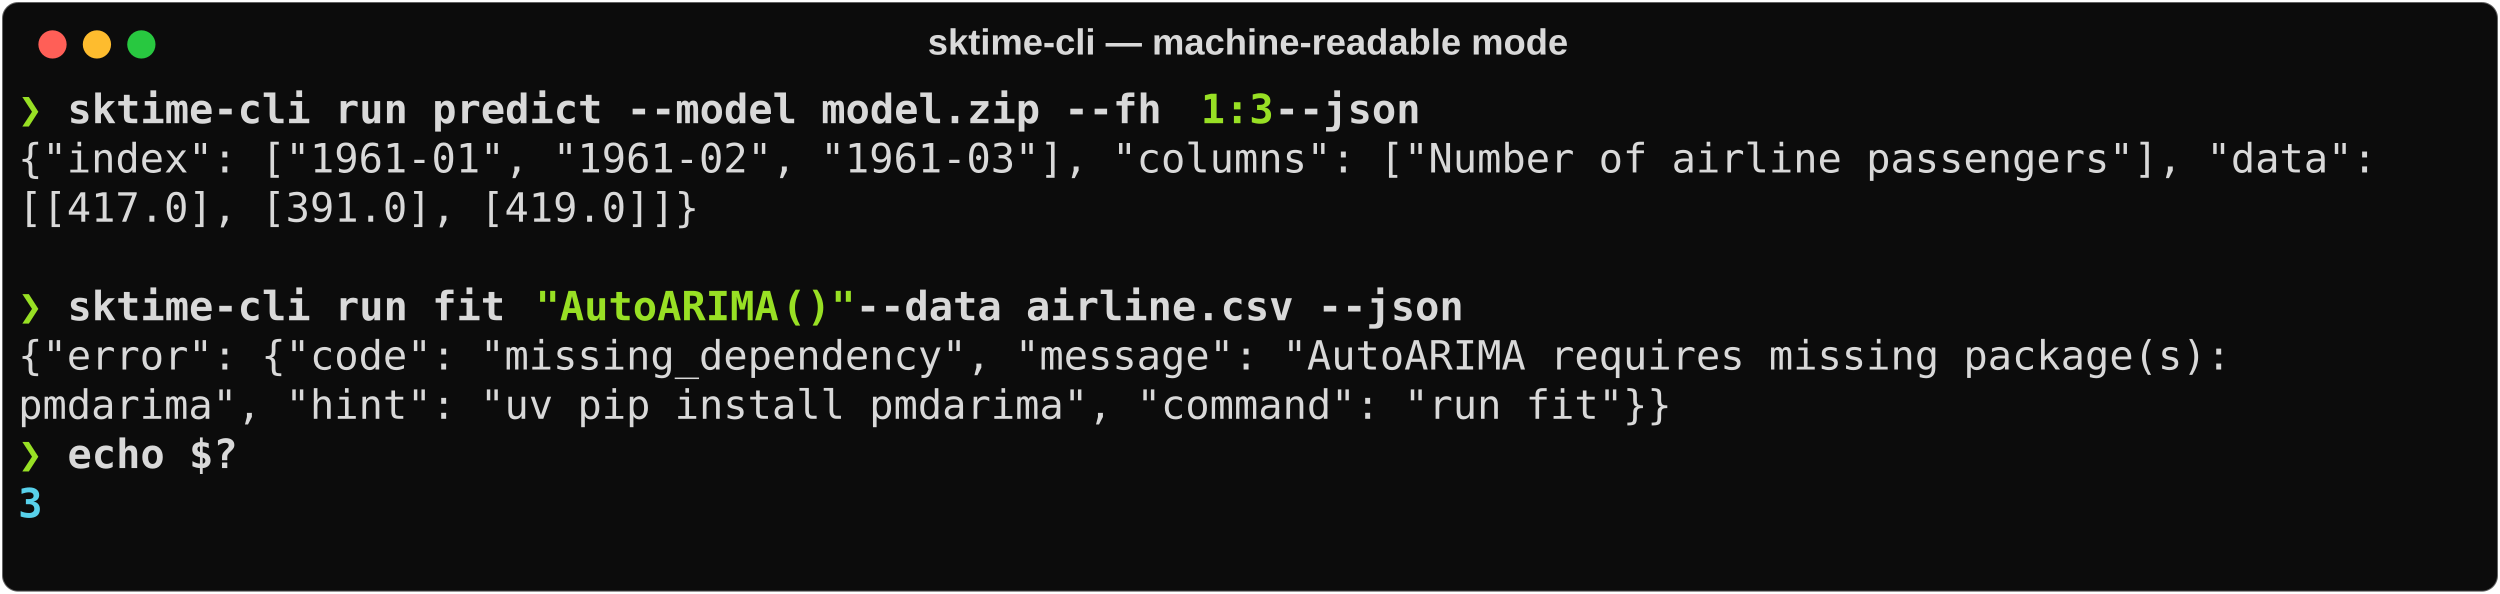
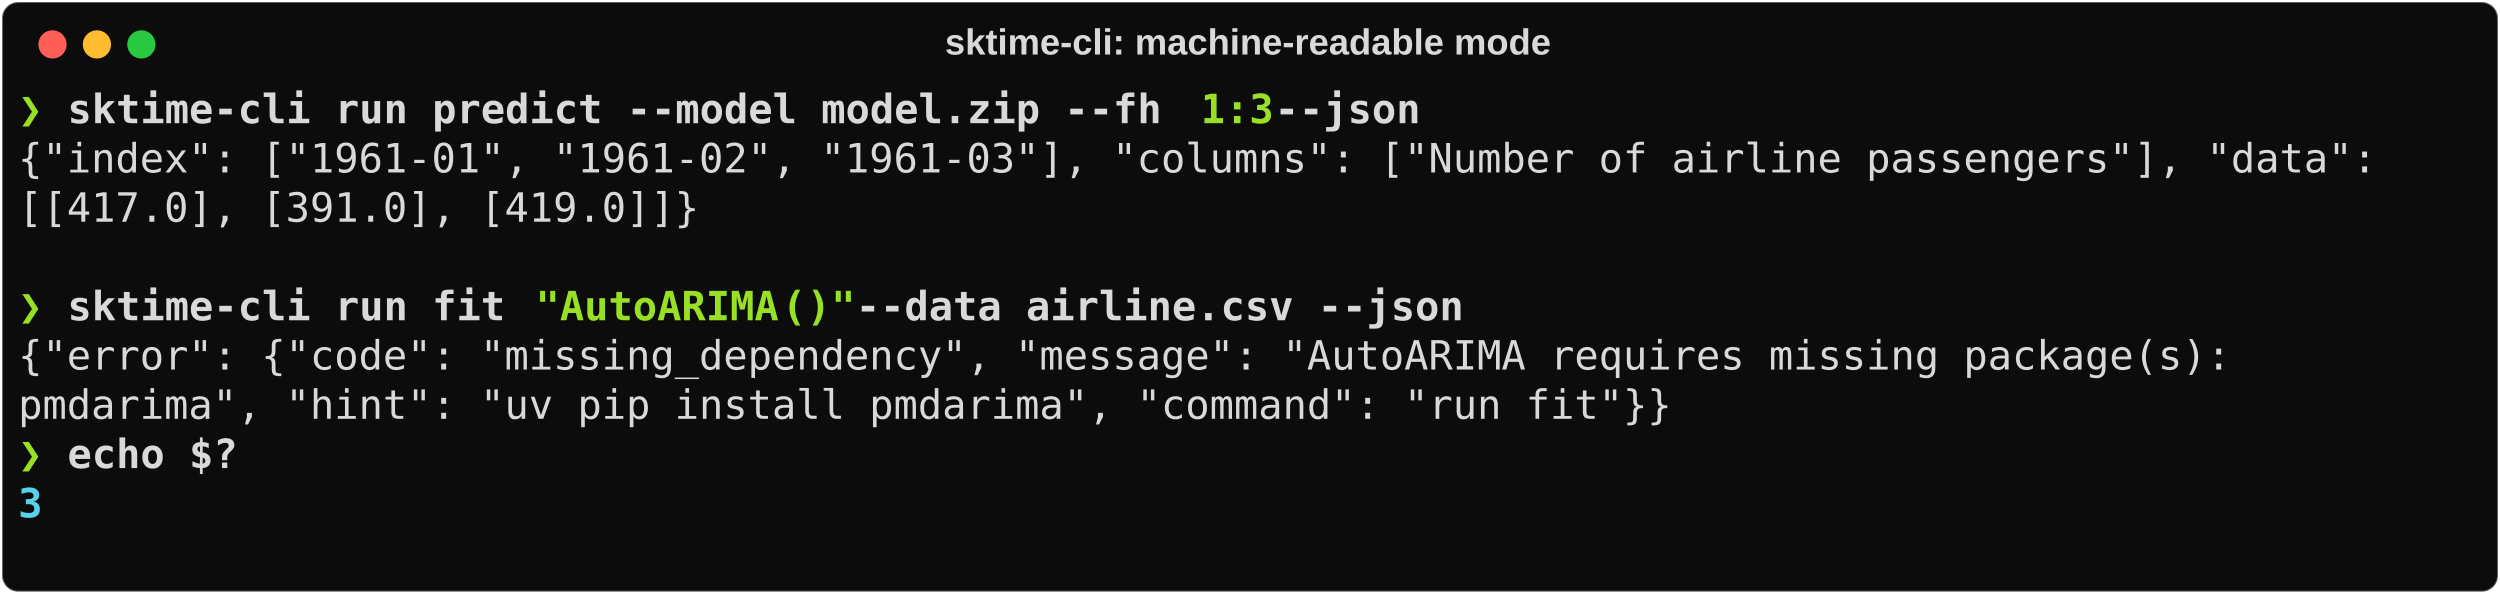
<svg xmlns="http://www.w3.org/2000/svg" class="rich-terminal" viewBox="0 0 1238 294.0">
  <style>

    @font-face {
        font-family: "Fira Code";
        src: local("FiraCode-Regular"),
                url("https://cdnjs.cloudflare.com/ajax/libs/firacode/6.2.0/woff2/FiraCode-Regular.woff2") format("woff2"),
                url("https://cdnjs.cloudflare.com/ajax/libs/firacode/6.2.0/woff/FiraCode-Regular.woff") format("woff");
        font-style: normal;
        font-weight: 400;
    }
    @font-face {
        font-family: "Fira Code";
        src: local("FiraCode-Bold"),
                url("https://cdnjs.cloudflare.com/ajax/libs/firacode/6.2.0/woff2/FiraCode-Bold.woff2") format("woff2"),
                url("https://cdnjs.cloudflare.com/ajax/libs/firacode/6.2.0/woff/FiraCode-Bold.woff") format("woff");
        font-style: bold;
        font-weight: 700;
    }

    .terminal-3819838472-matrix {
        font-family: Fira Code, monospace;
        font-size: 20px;
        line-height: 24.4px;
        font-variant-east-asian: full-width;
    }

    .terminal-3819838472-title {
        font-size: 18px;
        font-weight: bold;
        font-family: arial;
    }

    .terminal-3819838472-r1 { fill: #98e024;font-weight: bold }
.terminal-3819838472-r2 { fill: #d9d9d9 }
.terminal-3819838472-r3 { fill: #d9d9d9;font-weight: bold }
.terminal-3819838472-r4 { fill: #58d1eb;font-weight: bold }
    </style>
  <defs>
    <clipPath id="terminal-3819838472-clip-terminal">
      <rect x="0" y="0" width="1219.0" height="243.0" />
    </clipPath>
    <clipPath id="terminal-3819838472-line-0">
      <rect x="0" y="1.5" width="1220" height="24.65" />
    </clipPath>
    <clipPath id="terminal-3819838472-line-1">
      <rect x="0" y="25.9" width="1220" height="24.65" />
    </clipPath>
    <clipPath id="terminal-3819838472-line-2">
      <rect x="0" y="50.3" width="1220" height="24.65" />
    </clipPath>
    <clipPath id="terminal-3819838472-line-3">
      <rect x="0" y="74.7" width="1220" height="24.65" />
    </clipPath>
    <clipPath id="terminal-3819838472-line-4">
      <rect x="0" y="99.1" width="1220" height="24.65" />
    </clipPath>
    <clipPath id="terminal-3819838472-line-5">
      <rect x="0" y="123.5" width="1220" height="24.65" />
    </clipPath>
    <clipPath id="terminal-3819838472-line-6">
      <rect x="0" y="147.9" width="1220" height="24.65" />
    </clipPath>
    <clipPath id="terminal-3819838472-line-7">
      <rect x="0" y="172.3" width="1220" height="24.65" />
    </clipPath>
    <clipPath id="terminal-3819838472-line-8">
      <rect x="0" y="196.7" width="1220" height="24.65" />
    </clipPath>
  </defs>
  <rect fill="#0c0c0c" stroke="rgba(255,255,255,0.35)" stroke-width="1" x="1" y="1" width="1236" height="292" rx="8" />
-   <text class="terminal-3819838472-title" fill="#d9d9d9" text-anchor="middle" x="618" y="27">sktime-cli — machine-readable mode</text>
+   <text class="terminal-3819838472-title" fill="#d9d9d9" text-anchor="middle" x="618" y="27">sktime-cli: machine-readable mode</text>
  <g transform="translate(26,22)">
    <circle cx="0" cy="0" r="7" fill="#ff5f57" />
    <circle cx="22" cy="0" r="7" fill="#febc2e" />
    <circle cx="44" cy="0" r="7" fill="#28c840" />
  </g>
  <g transform="translate(9, 41)" clip-path="url(#terminal-3819838472-clip-terminal)">
    <g class="terminal-3819838472-matrix">
      <text class="terminal-3819838472-r1" x="0" y="20" textLength="12.2" clip-path="url(#terminal-3819838472-line-0)">❯</text>
      <text class="terminal-3819838472-r3" x="24.4" y="20" textLength="561.2" clip-path="url(#terminal-3819838472-line-0)">sktime-cli run predict --model model.zip --fh </text>
      <text class="terminal-3819838472-r1" x="585.6" y="20" textLength="36.6" clip-path="url(#terminal-3819838472-line-0)">1:3</text>
      <text class="terminal-3819838472-r3" x="622.2" y="20" textLength="85.4" clip-path="url(#terminal-3819838472-line-0)"> --json</text>
      <text class="terminal-3819838472-r2" x="1220" y="20" textLength="12.2" clip-path="url(#terminal-3819838472-line-0)">
</text>
      <text class="terminal-3819838472-r2" x="0" y="44.4" textLength="1195.6" clip-path="url(#terminal-3819838472-line-1)">{"index": ["1961-01", "1961-02", "1961-03"], "columns": ["Number of airline passengers"], "data": </text>
      <text class="terminal-3819838472-r2" x="1220" y="44.4" textLength="12.2" clip-path="url(#terminal-3819838472-line-1)">
</text>
      <text class="terminal-3819838472-r2" x="0" y="68.8" textLength="341.6" clip-path="url(#terminal-3819838472-line-2)">[[417.0], [391.0], [419.0]]}</text>
      <text class="terminal-3819838472-r2" x="1220" y="68.8" textLength="12.2" clip-path="url(#terminal-3819838472-line-2)">
</text>
      <text class="terminal-3819838472-r2" x="1220" y="93.2" textLength="12.2" clip-path="url(#terminal-3819838472-line-3)">
</text>
      <text class="terminal-3819838472-r1" x="0" y="117.6" textLength="12.2" clip-path="url(#terminal-3819838472-line-4)">❯</text>
      <text class="terminal-3819838472-r3" x="24.4" y="117.6" textLength="231.8" clip-path="url(#terminal-3819838472-line-4)">sktime-cli run fit </text>
      <text class="terminal-3819838472-r1" x="256.2" y="117.6" textLength="122" clip-path="url(#terminal-3819838472-line-4)">"AutoARIMA</text>
      <text class="terminal-3819838472-r1" x="378.2" y="117.6" textLength="12.2" clip-path="url(#terminal-3819838472-line-4)">(</text>
      <text class="terminal-3819838472-r1" x="390.4" y="117.6" textLength="12.2" clip-path="url(#terminal-3819838472-line-4)">)</text>
      <text class="terminal-3819838472-r1" x="402.6" y="117.6" textLength="12.2" clip-path="url(#terminal-3819838472-line-4)">"</text>
      <text class="terminal-3819838472-r3" x="414.8" y="117.6" textLength="317.2" clip-path="url(#terminal-3819838472-line-4)"> --data airline.csv --json</text>
      <text class="terminal-3819838472-r2" x="1220" y="117.6" textLength="12.2" clip-path="url(#terminal-3819838472-line-4)">
</text>
      <text class="terminal-3819838472-r2" x="0" y="142" textLength="1122.4" clip-path="url(#terminal-3819838472-line-5)">{"error": {"code": "missing_dependency", "message": "AutoARIMA requires missing package(s): </text>
      <text class="terminal-3819838472-r2" x="1220" y="142" textLength="12.2" clip-path="url(#terminal-3819838472-line-5)">
</text>
      <text class="terminal-3819838472-r2" x="0" y="166.4" textLength="829.6" clip-path="url(#terminal-3819838472-line-6)">pmdarima", "hint": "uv pip install pmdarima", "command": "run fit"}}</text>
      <text class="terminal-3819838472-r2" x="1220" y="166.4" textLength="12.2" clip-path="url(#terminal-3819838472-line-6)">
</text>
      <text class="terminal-3819838472-r1" x="0" y="190.8" textLength="12.2" clip-path="url(#terminal-3819838472-line-7)">❯</text>
      <text class="terminal-3819838472-r3" x="24.4" y="190.8" textLength="85.4" clip-path="url(#terminal-3819838472-line-7)">echo $?</text>
      <text class="terminal-3819838472-r2" x="1220" y="190.8" textLength="12.2" clip-path="url(#terminal-3819838472-line-7)">
</text>
      <text class="terminal-3819838472-r4" x="0" y="215.2" textLength="12.2" clip-path="url(#terminal-3819838472-line-8)">3</text>
      <text class="terminal-3819838472-r2" x="1220" y="215.2" textLength="12.2" clip-path="url(#terminal-3819838472-line-8)">
</text>
      <text class="terminal-3819838472-r2" x="1220" y="239.6" textLength="12.2" clip-path="url(#terminal-3819838472-line-9)">
</text>
    </g>
  </g>
</svg>
